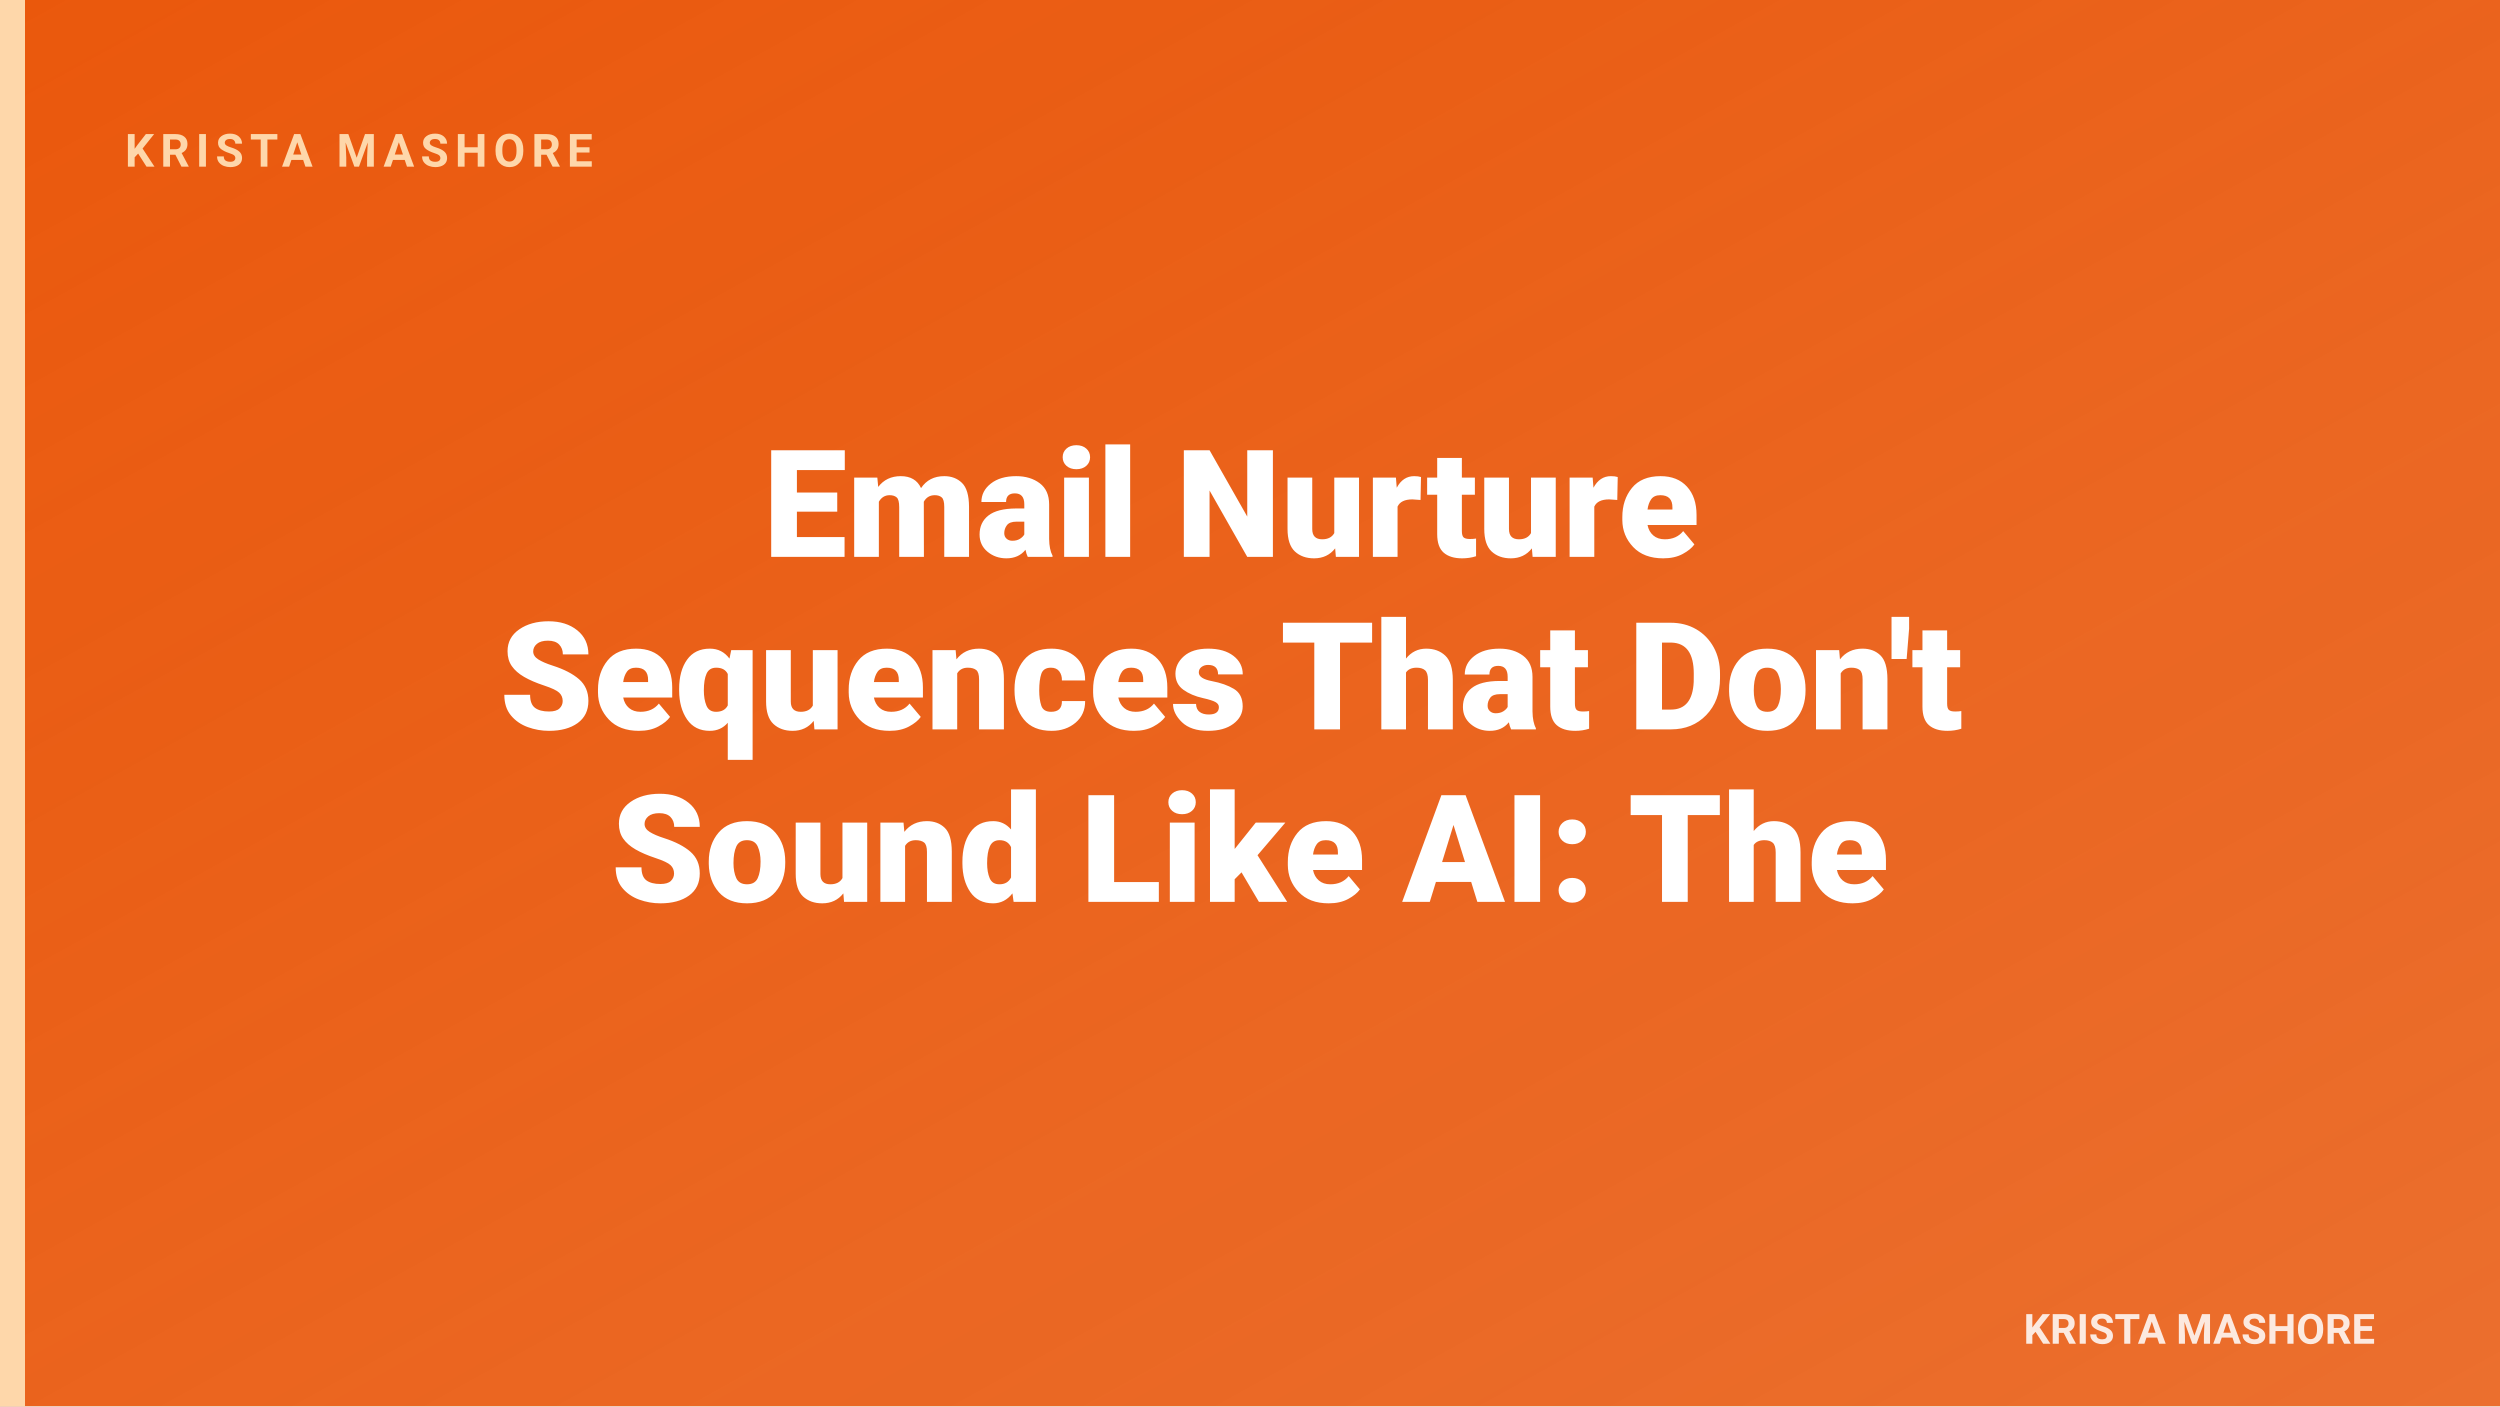
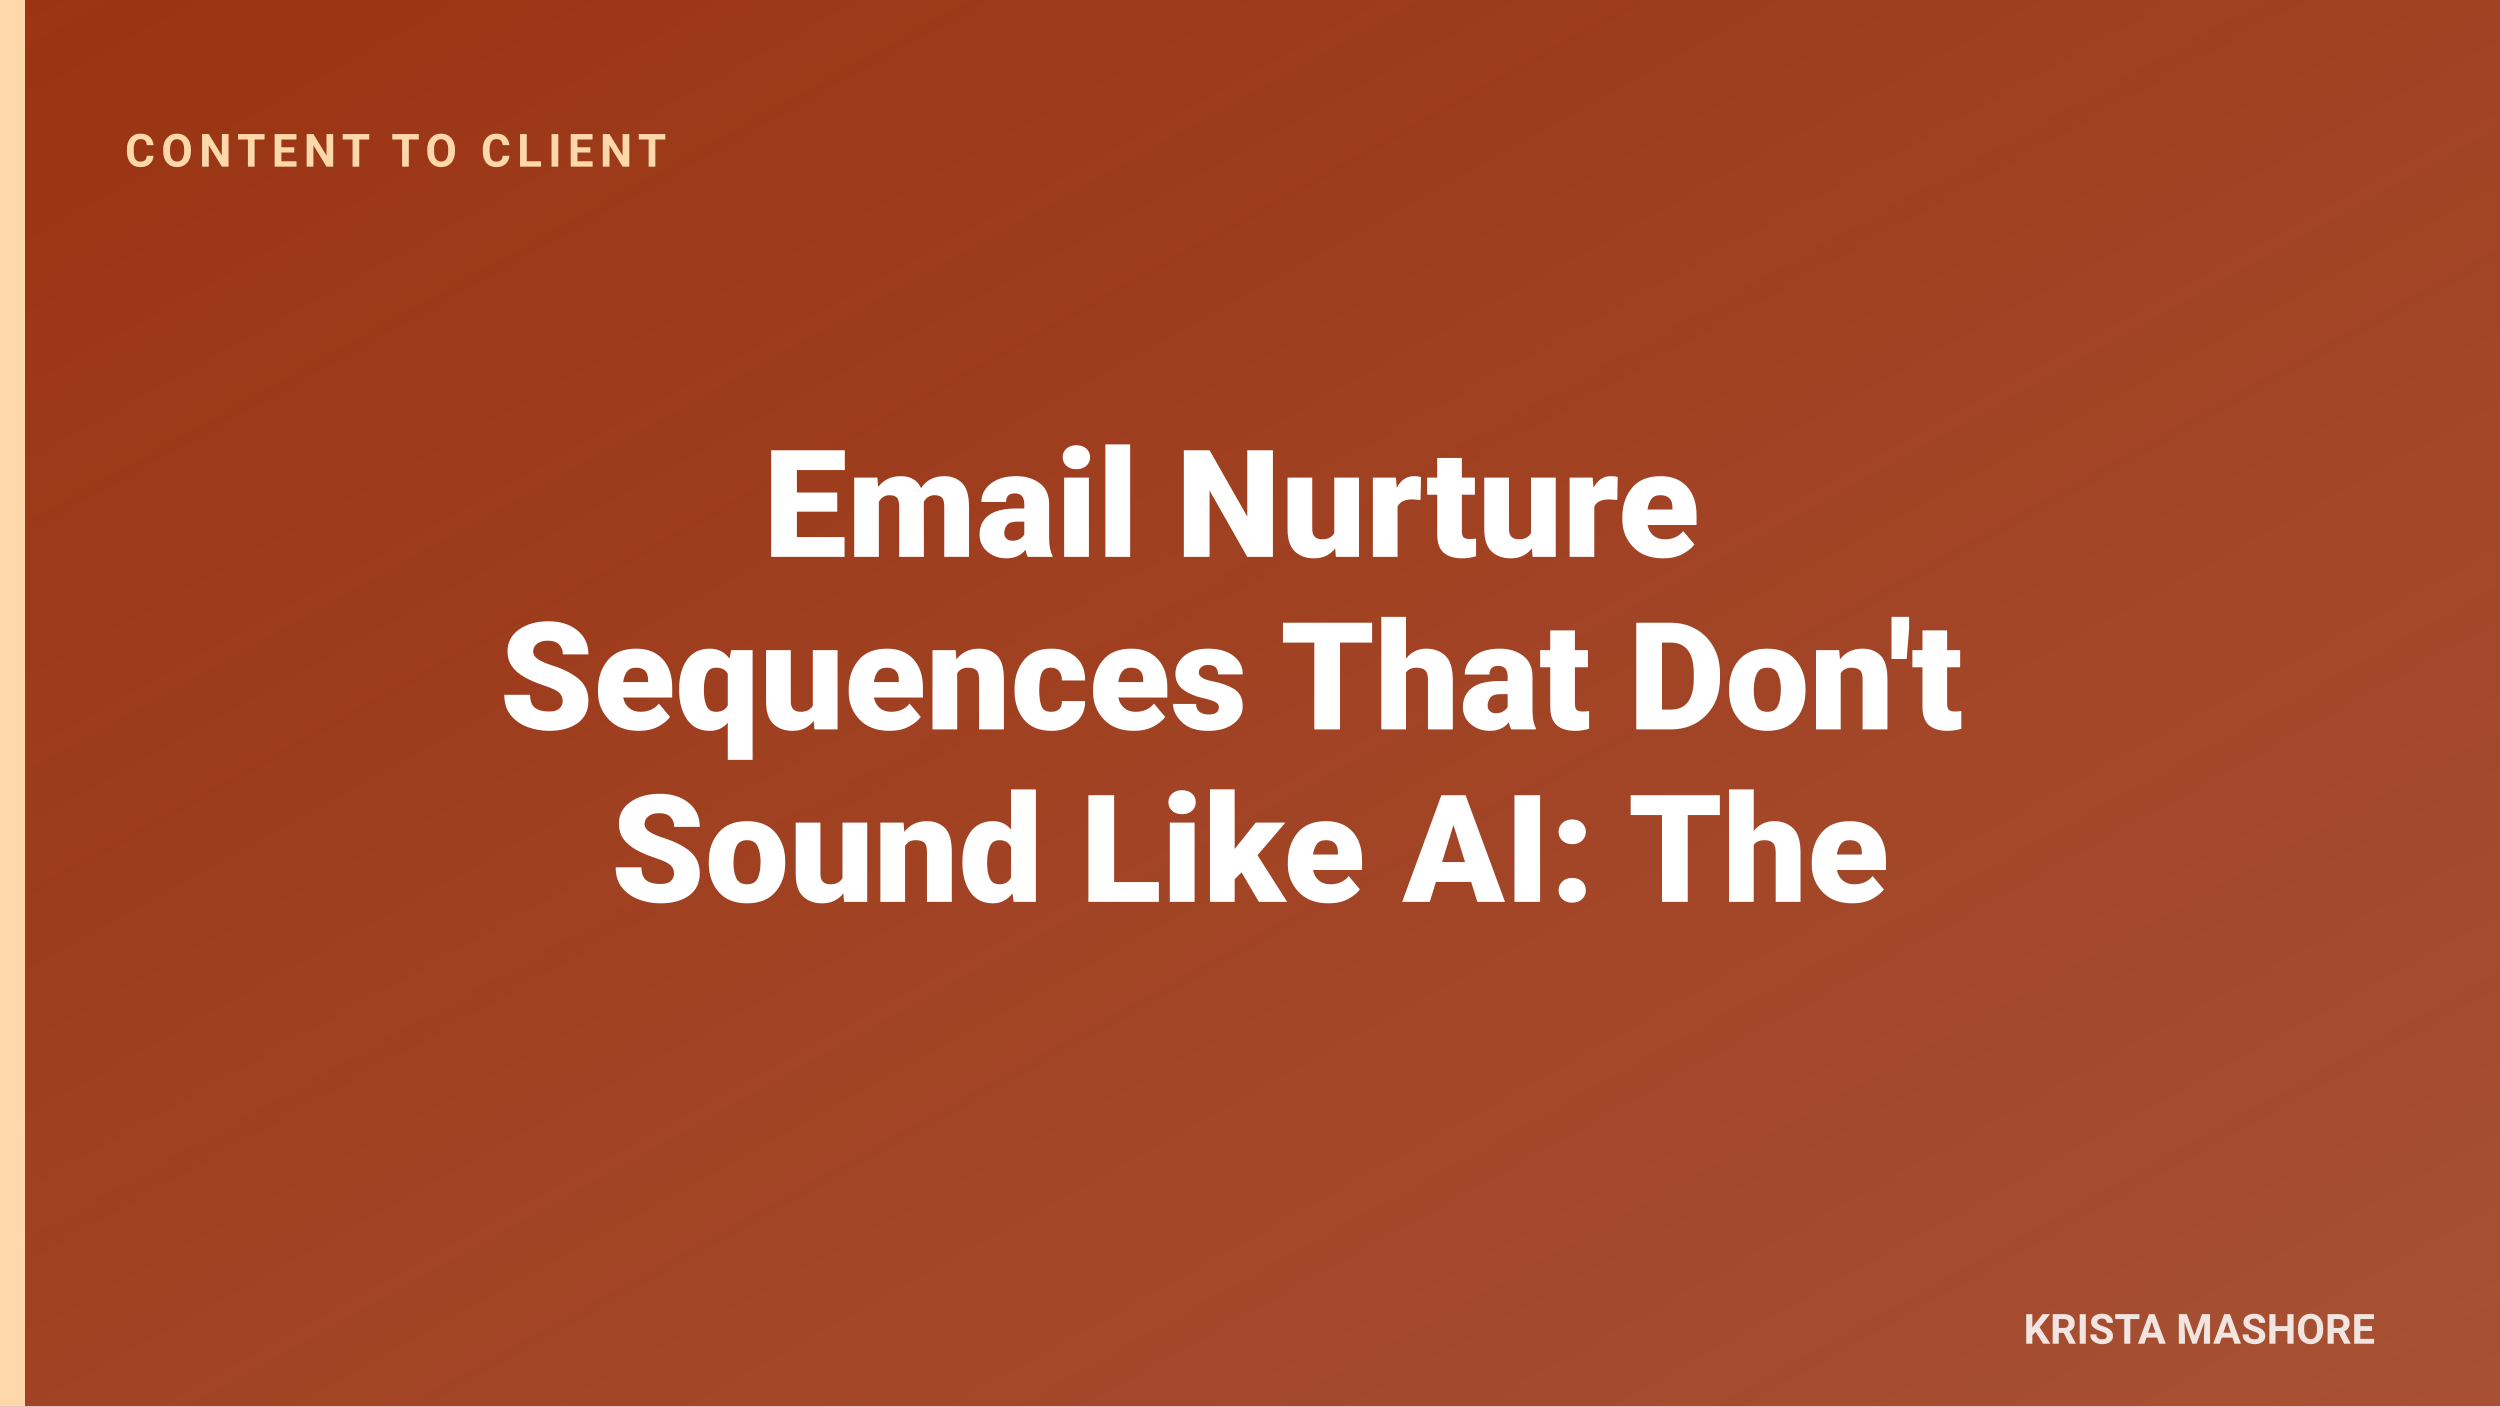
<svg xmlns="http://www.w3.org/2000/svg" width="1200" height="675" viewBox="0 0 1200 675" role="img" aria-label="Email Nurture Sequences That Don't Sound Like AI: The Three-Pass Method">
  <defs>
    <linearGradient id="bg" x1="0%" y1="0%" x2="100%" y2="100%">
-       <stop offset="0%" stop-color="#EA580C" />
-       <stop offset="100%" stop-color="#EA580C" stop-opacity="0.85" />
+       <stop offset="0%" stop-color="#9A3412" />
+       <stop offset="100%" stop-color="#9A3412" stop-opacity="0.85" />
    </linearGradient>
  </defs>
  <rect width="1200" height="675" fill="url(#bg)" />
  <rect x="0" y="0" width="12" height="675" fill="#FED7AA" />
-   <text x="60" y="80" font-family="-apple-system, BlinkMacSystemFont, 'Segoe UI', Roboto, sans-serif" font-size="22" font-weight="600" fill="#FED7AA" letter-spacing="3">KRISTA MASHORE</text>
+   <text x="60" y="80" font-family="-apple-system, BlinkMacSystemFont, 'Segoe UI', Roboto, sans-serif" font-size="22" font-weight="600" fill="#FED7AA" letter-spacing="3">CONTENT TO CLIENT</text>
  <text font-family="-apple-system, BlinkMacSystemFont, 'Segoe UI', Roboto, sans-serif" font-size="72" font-weight="800" fill="#FFFFFF" text-anchor="middle">
    <tspan x="600" y="267.3">Email Nurture</tspan>
    <tspan x="600" y="350.1">Sequences That Don't</tspan>
    <tspan x="600" y="432.9">Sound Like AI: The</tspan>
  </text>
  <text x="1140" y="645" font-family="-apple-system, BlinkMacSystemFont, 'Segoe UI', Roboto, sans-serif" font-size="20" font-weight="600" fill="#FFFFFF" text-anchor="end" opacity="0.85">KRISTA MASHORE</text>
</svg>
